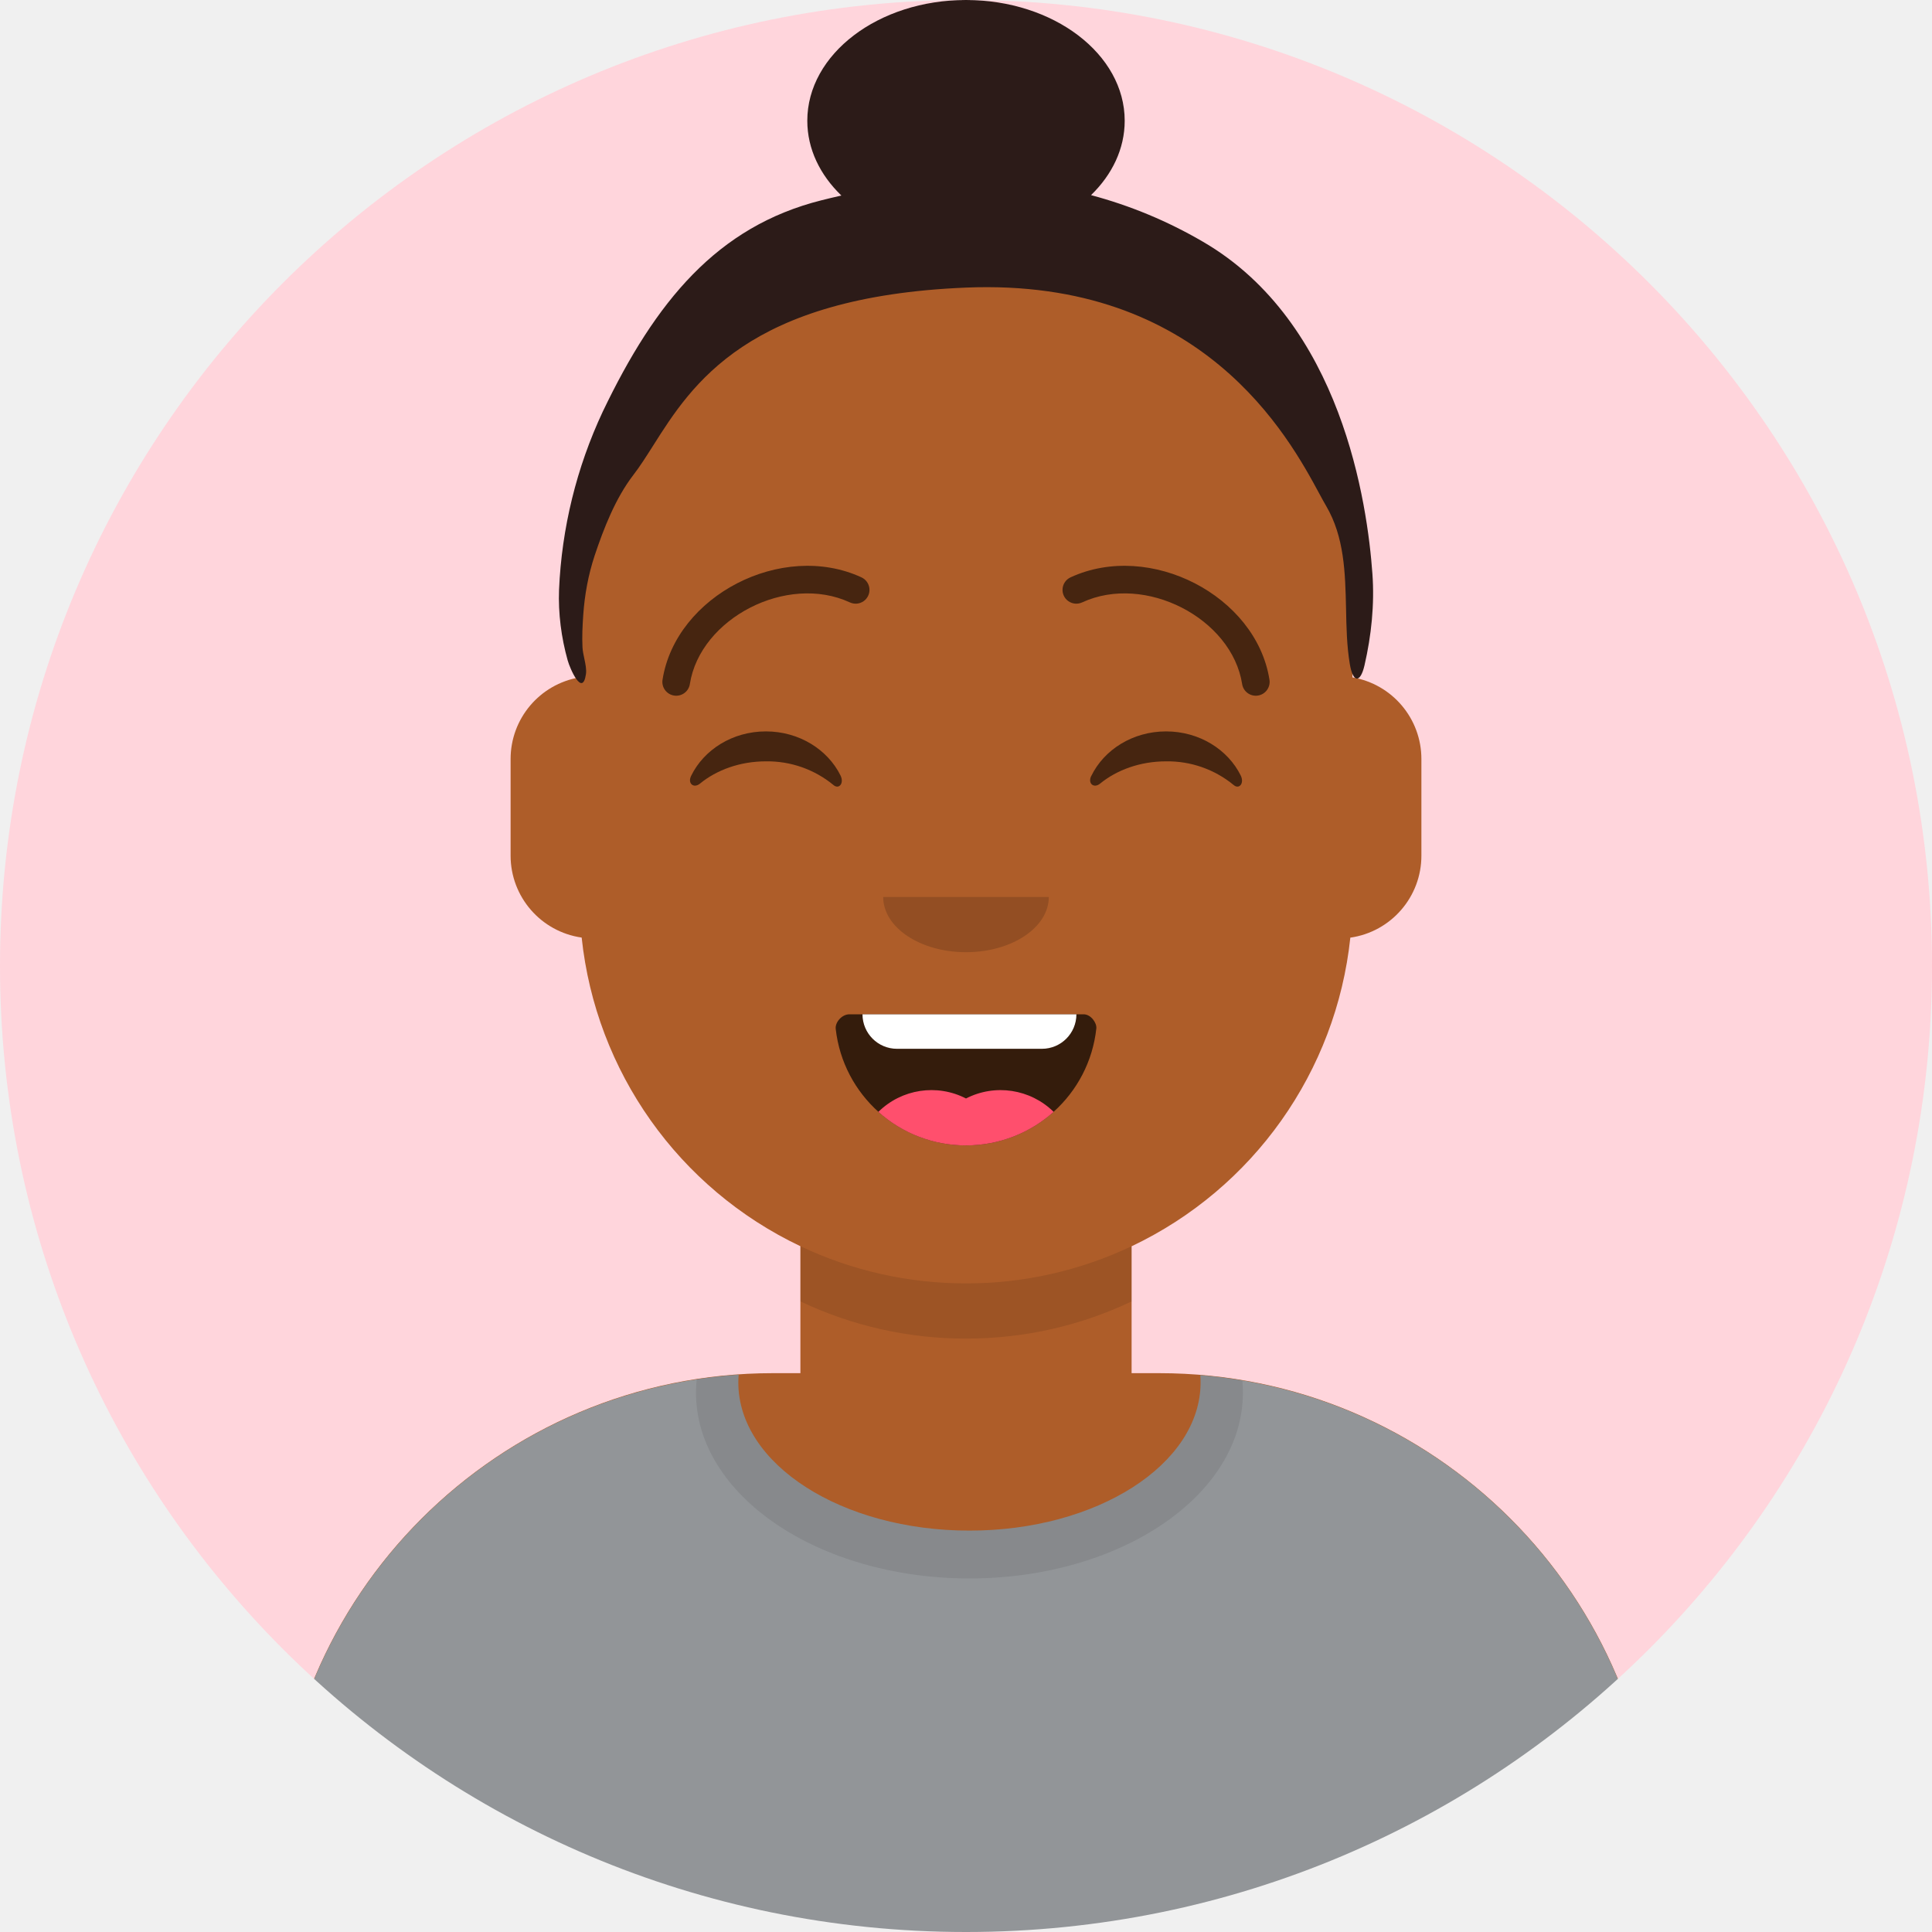
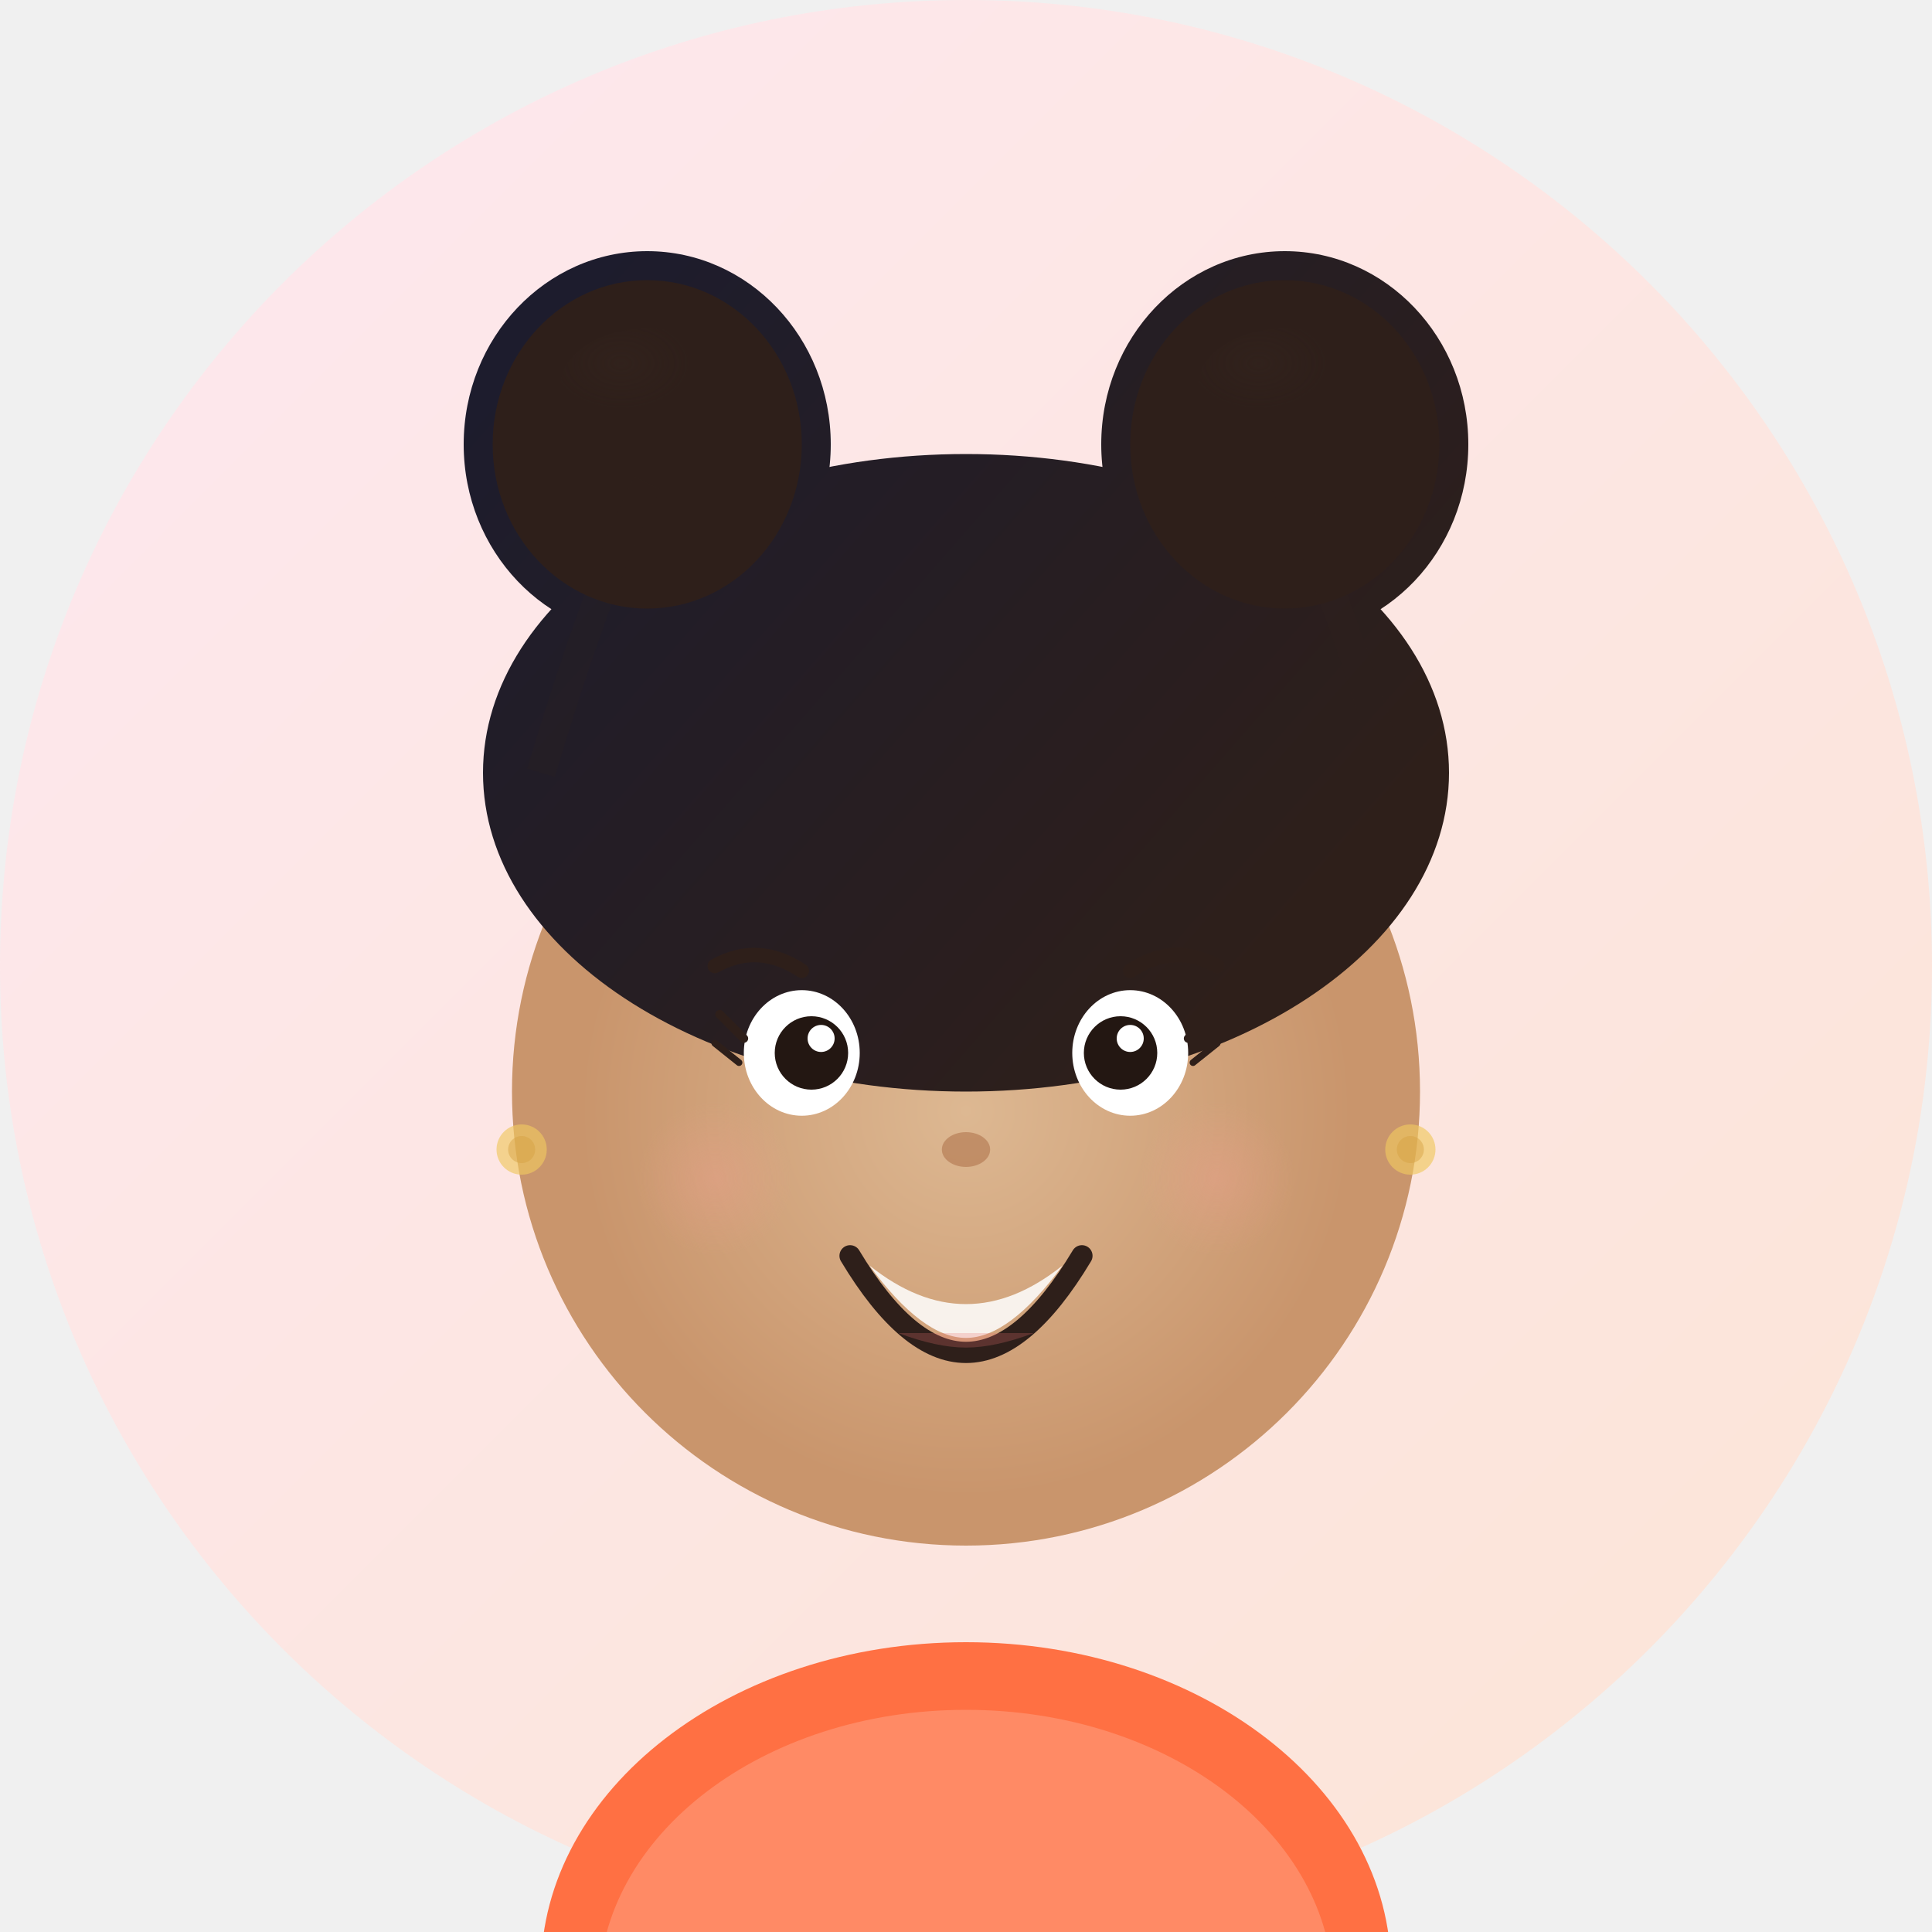
- <svg xmlns="http://www.w3.org/2000/svg" viewBox="0 0 280 280" fill="none" shape-rendering="auto">
-   <mask id="viewboxMask">
-     <rect width="280" height="280" rx="140" ry="140" x="0" y="0" fill="#fff" />
-   </mask>
-   <g mask="url(#viewboxMask)">
-     <rect fill="url(#backgroundLinear)" width="280" height="280" x="0" y="0" />
-     <defs>
-       <linearGradient id="backgroundLinear" gradientTransform="rotate(196 0.5 0.5)">
-         <stop stop-color="#ffd5dc" />
-         <stop offset="1" stop-color="#ffd5dc" />
-       </linearGradient>
-     </defs>
-     <g transform="translate(8)">
-       <path d="M132 36a56 56 0 0 0-56 56v6.17A12 12 0 0 0 66 110v14a12 12 0 0 0 10.3 11.88 56.04 56.04 0 0 0 31.7 44.73v18.4h-4a72 72 0 0 0-72 72v9h200v-9a72 72 0 0 0-72-72h-4v-18.39a56.04 56.04 0 0 0 31.7-44.73A12 12 0 0 0 198 124v-14a12 12 0 0 0-10-11.83V92a56 56 0 0 0-56-56Z" fill="#ae5d29" />
-       <path d="M108 180.61v8a55.79 55.79 0 0 0 24 5.39c8.59 0 16.73-1.93 24-5.39v-8a55.79 55.79 0 0 1-24 5.39 55.79 55.79 0 0 1-24-5.39Z" fill="#000" fill-opacity=".1" />
-       <g transform="translate(0 170)">
-         <path d="M132.5 51.83c18.5 0 33.5-9.62 33.5-21.48 0-.36-.01-.7-.04-1.06A72 72 0 0 1 232 101.04V110H32v-8.95a72 72 0 0 1 67.05-71.83c-.03.37-.05.75-.05 1.13 0 11.86 15 21.48 33.5 21.48Z" fill="#929598" />
-         <path d="M132.5 58.76c21.89 0 39.63-12.05 39.63-26.91 0-.6-.02-1.2-.08-1.8-2-.33-4.03-.59-6.1-.76.04.35.05.7.05 1.06 0 11.86-15 21.48-33.5 21.48S99 42.2 99 30.35c0-.38.02-.76.05-1.13-2.06.14-4.08.36-6.08.67-.07.65-.1 1.3-.1 1.96 0 14.86 17.74 26.91 39.63 26.91Z" fill="#000" fill-opacity=".08" />
-       </g>
-       <g transform="translate(78 134)">
-         <path fill-rule="evenodd" clip-rule="evenodd" d="M35.12 15.13a19 19 0 0 0 37.77-.09c.08-.77-.77-2.04-1.85-2.04H37.1C36 13 35 14.18 35.12 15.13Z" fill="#000" fill-opacity=".7" />
-         <path d="M70 13H39a5 5 0 0 0 5 5h21a5 5 0 0 0 5-5Z" fill="#fff" />
-         <path d="M66.7 27.14A10.96 10.96 0 0 0 54 25.2a10.95 10.95 0 0 0-12.7 1.94A18.93 18.93 0 0 0 54 32c4.88 0 9.33-1.84 12.7-4.86Z" fill="#FF4F6D" />
-       </g>
-       <g transform="translate(104 122)">
-         <path fill-rule="evenodd" clip-rule="evenodd" d="M16 8c0 4.42 5.37 8 12 8s12-3.58 12-8" fill="#000" fill-opacity=".16" />
-       </g>
-       <g transform="translate(76 90)">
-         <path d="M16.16 22.45c1.85-3.8 6-6.45 10.84-6.45 4.81 0 8.96 2.63 10.82 6.4.55 1.13-.24 2.05-1.03 1.37a15.05 15.05 0 0 0-9.8-3.43c-3.73 0-7.12 1.24-9.55 3.23-.9.73-1.82-.01-1.28-1.12ZM74.16 22.45c1.85-3.8 6-6.45 10.84-6.45 4.81 0 8.96 2.63 10.82 6.4.55 1.13-.24 2.05-1.03 1.37a15.05 15.05 0 0 0-9.8-3.43c-3.74 0-7.13 1.24-9.56 3.23-.9.73-1.82-.01-1.28-1.12Z" fill-rule="evenodd" clip-rule="evenodd" fill="#000" fill-opacity=".6" />
-       </g>
-       <g transform="translate(76 82)">
-         <path d="M15.98 17.13C17.48 7.6 30.06 1.1 39.16 5.3a2 2 0 1 0 1.68-3.63c-11.5-5.3-26.9 2.66-28.82 14.84a2 2 0 0 0 3.96.63ZM96.02 17.13C94.52 7.6 81.94 1.1 72.84 5.3a2 2 0 1 1-1.68-3.63c11.5-5.3 26.9 2.66 28.82 14.84a2 2 0 0 1-3.96.63Z" fill="#000" fill-opacity=".6" />
-       </g>
-       <g transform="translate(-1)">
-         <path d="M151.12 28.28c3.06-2.97 4.88-6.71 4.88-10.78C156 7.84 145.7 0 133 0s-23 7.84-23 17.5c0 4.1 1.85 7.86 4.94 10.84-.99.22-1.95.45-2.9.69-15.1 3.8-24.02 14.62-31.68 30.62a67.68 67.68 0 0 0-6.34 25.83c-.13 3.41.33 6.94 1.25 10.22.33 1.2 2.15 5.39 2.65 2 .1-.66-.07-1.47-.24-2.27-.12-.55-.23-1.1-.26-1.6-.08-1.56 0-3.15.11-4.72.2-2.92.73-5.8 1.65-8.59 1.33-3.98 3.02-8.3 5.6-11.67.97-1.25 1.88-2.7 2.88-4.27 5.63-8.9 13.68-21.6 45.34-22.9 34.3-1.42 46.78 21.66 51.21 29.87.38.7.7 1.3.97 1.75 2.67 4.53 2.78 9.75 2.9 14.91.05 2.71.11 5.41.54 8 .47 2.84 1.54 2.78 2.13.23 1-4.33 1.47-8.83 1.15-13.28-.72-10.05-4.4-36.45-24.6-48.15a65.52 65.52 0 0 0-16.18-6.73Z" fill="#2c1b18" />
-       </g>
-       <g transform="translate(49 72)" />
-       <g transform="translate(62 42)" />
-     </g>
-   </g>
+ <svg xmlns="http://www.w3.org/2000/svg" viewBox="0 0 200 200" fill="none">
+   <defs>
+     <linearGradient id="bg" x1="0" y1="0" x2="200" y2="200" gradientUnits="userSpaceOnUse">
+       <stop offset="0%" stop-color="#fde8ef" />
+       <stop offset="100%" stop-color="#fce4d6" />
+     </linearGradient>
+     <linearGradient id="hairG" x1="60" y1="20" x2="140" y2="90" gradientUnits="userSpaceOnUse">
+       <stop offset="0%" stop-color="#1c1c2e" />
+       <stop offset="100%" stop-color="#2e1f1a" />
+     </linearGradient>
+     <radialGradient id="skin" cx="100" cy="115" r="50" gradientUnits="userSpaceOnUse">
+       <stop offset="0%" stop-color="#ddb892" />
+       <stop offset="80%" stop-color="#c9956c" />
+     </radialGradient>
+     <radialGradient id="blushL" cx="0.5" cy="0.5" r="0.5">
+       <stop offset="0%" stop-color="#f0a090" stop-opacity="0.35" />
+       <stop offset="100%" stop-color="#f0a090" stop-opacity="0" />
+     </radialGradient>
+     <radialGradient id="bunHL" cx="0.35" cy="0.3" r="0.4">
+       <stop offset="0%" stop-color="#3a2a22" stop-opacity="0.25" />
+       <stop offset="100%" stop-color="#3a2a22" stop-opacity="0" />
+     </radialGradient>
+   </defs>
+   <circle cx="100" cy="100" r="100" fill="url(#bg)" />
+   <ellipse cx="100" cy="204" rx="44" ry="34" fill="#ff7043" />
+   <ellipse cx="100" cy="206" rx="38" ry="29" fill="#ff8a65" />
+   <circle cx="100" cy="113" r="47" fill="url(#skin)" />
+   <ellipse cx="100" cy="80" rx="50" ry="33" fill="url(#hairG)" />
+   <rect x="53" y="67" width="94" height="18" rx="4" fill="url(#hairG)" />
+   <path d="M56 84 Q64 72 77 77 Q89 66 100 75 Q111 66 123 77 Q136 72 144 84" fill="url(#hairG)" />
+   <ellipse cx="67" cy="46" rx="19" ry="20" fill="url(#hairG)" />
+   <ellipse cx="67" cy="46" rx="16" ry="17" fill="#2e1f1a" />
+   <ellipse cx="67" cy="40" rx="9" ry="6" fill="url(#bunHL)" />
+   <ellipse cx="133" cy="46" rx="19" ry="20" fill="url(#hairG)" />
+   <ellipse cx="133" cy="46" rx="16" ry="17" fill="#2e1f1a" />
+   <ellipse cx="133" cy="40" rx="9" ry="6" fill="url(#bunHL)" />
+   <path d="M56 80 Q62 60 67 50" stroke="#2e1f1a" stroke-width="3" fill="none" opacity="0.15" />
+   <path d="M144 80 Q138 60 133 50" stroke="#2e1f1a" stroke-width="3" fill="none" opacity="0.15" />
+   <ellipse cx="83" cy="109" rx="6" ry="6.5" fill="white" />
+   <circle cx="84" cy="109" r="3.8" fill="#231712" />
+   <circle cx="85" cy="107.5" r="1.4" fill="white" />
+   <ellipse cx="117" cy="109" rx="6" ry="6.5" fill="white" />
+   <circle cx="116" cy="109" r="3.8" fill="#231712" />
+   <circle cx="117" cy="107.5" r="1.4" fill="white" />
+   <path d="M74 100 Q78.5 97.5 83 100.5" stroke="#2e1f1a" stroke-width="1.5" fill="none" stroke-linecap="round" />
+   <path d="M117 100.5 Q121.5 97.5 126 100" stroke="#2e1f1a" stroke-width="1.5" fill="none" stroke-linecap="round" />
+   <path d="M77 107.5 L74.5 105" stroke="#2e1f1a" stroke-width="0.9" stroke-linecap="round" />
+   <path d="M76.5 110 L74 108" stroke="#2e1f1a" stroke-width="0.7" stroke-linecap="round" />
+   <path d="M123 107.5 L125.5 105" stroke="#2e1f1a" stroke-width="0.9" stroke-linecap="round" />
+   <path d="M123.5 110 L126 108" stroke="#2e1f1a" stroke-width="0.7" stroke-linecap="round" />
+   <ellipse cx="100" cy="119" rx="2.5" ry="1.8" fill="#a86840" opacity="0.5" />
+   <path d="M88 130 Q94 140 100 140 Q106 140 112 130" stroke="#2e1f1a" stroke-width="2.2" fill="none" stroke-linecap="round" />
+   <path d="M90 131 Q95.5 138.5 100 138.5 Q104.5 138.5 110 131 Q105 135 100 135 Q95 135 90 131Z" fill="white" opacity="0.85" />
+   <path d="M93 138 Q97 139.5 100 139.5 Q103 139.5 107 138" fill="#e87070" opacity="0.25" />
+   <circle cx="74" cy="122" r="8" fill="url(#blushL)" />
+   <circle cx="126" cy="122" r="8" fill="url(#blushL)" />
+   <circle cx="54" cy="119" r="2.6" fill="#f0c860" opacity="0.65" />
+   <circle cx="54" cy="119" r="1.4" fill="#d4a040" opacity="0.45" />
+   <circle cx="146" cy="119" r="2.6" fill="#f0c860" opacity="0.65" />
+   <circle cx="146" cy="119" r="1.4" fill="#d4a040" opacity="0.45" />
</svg>
